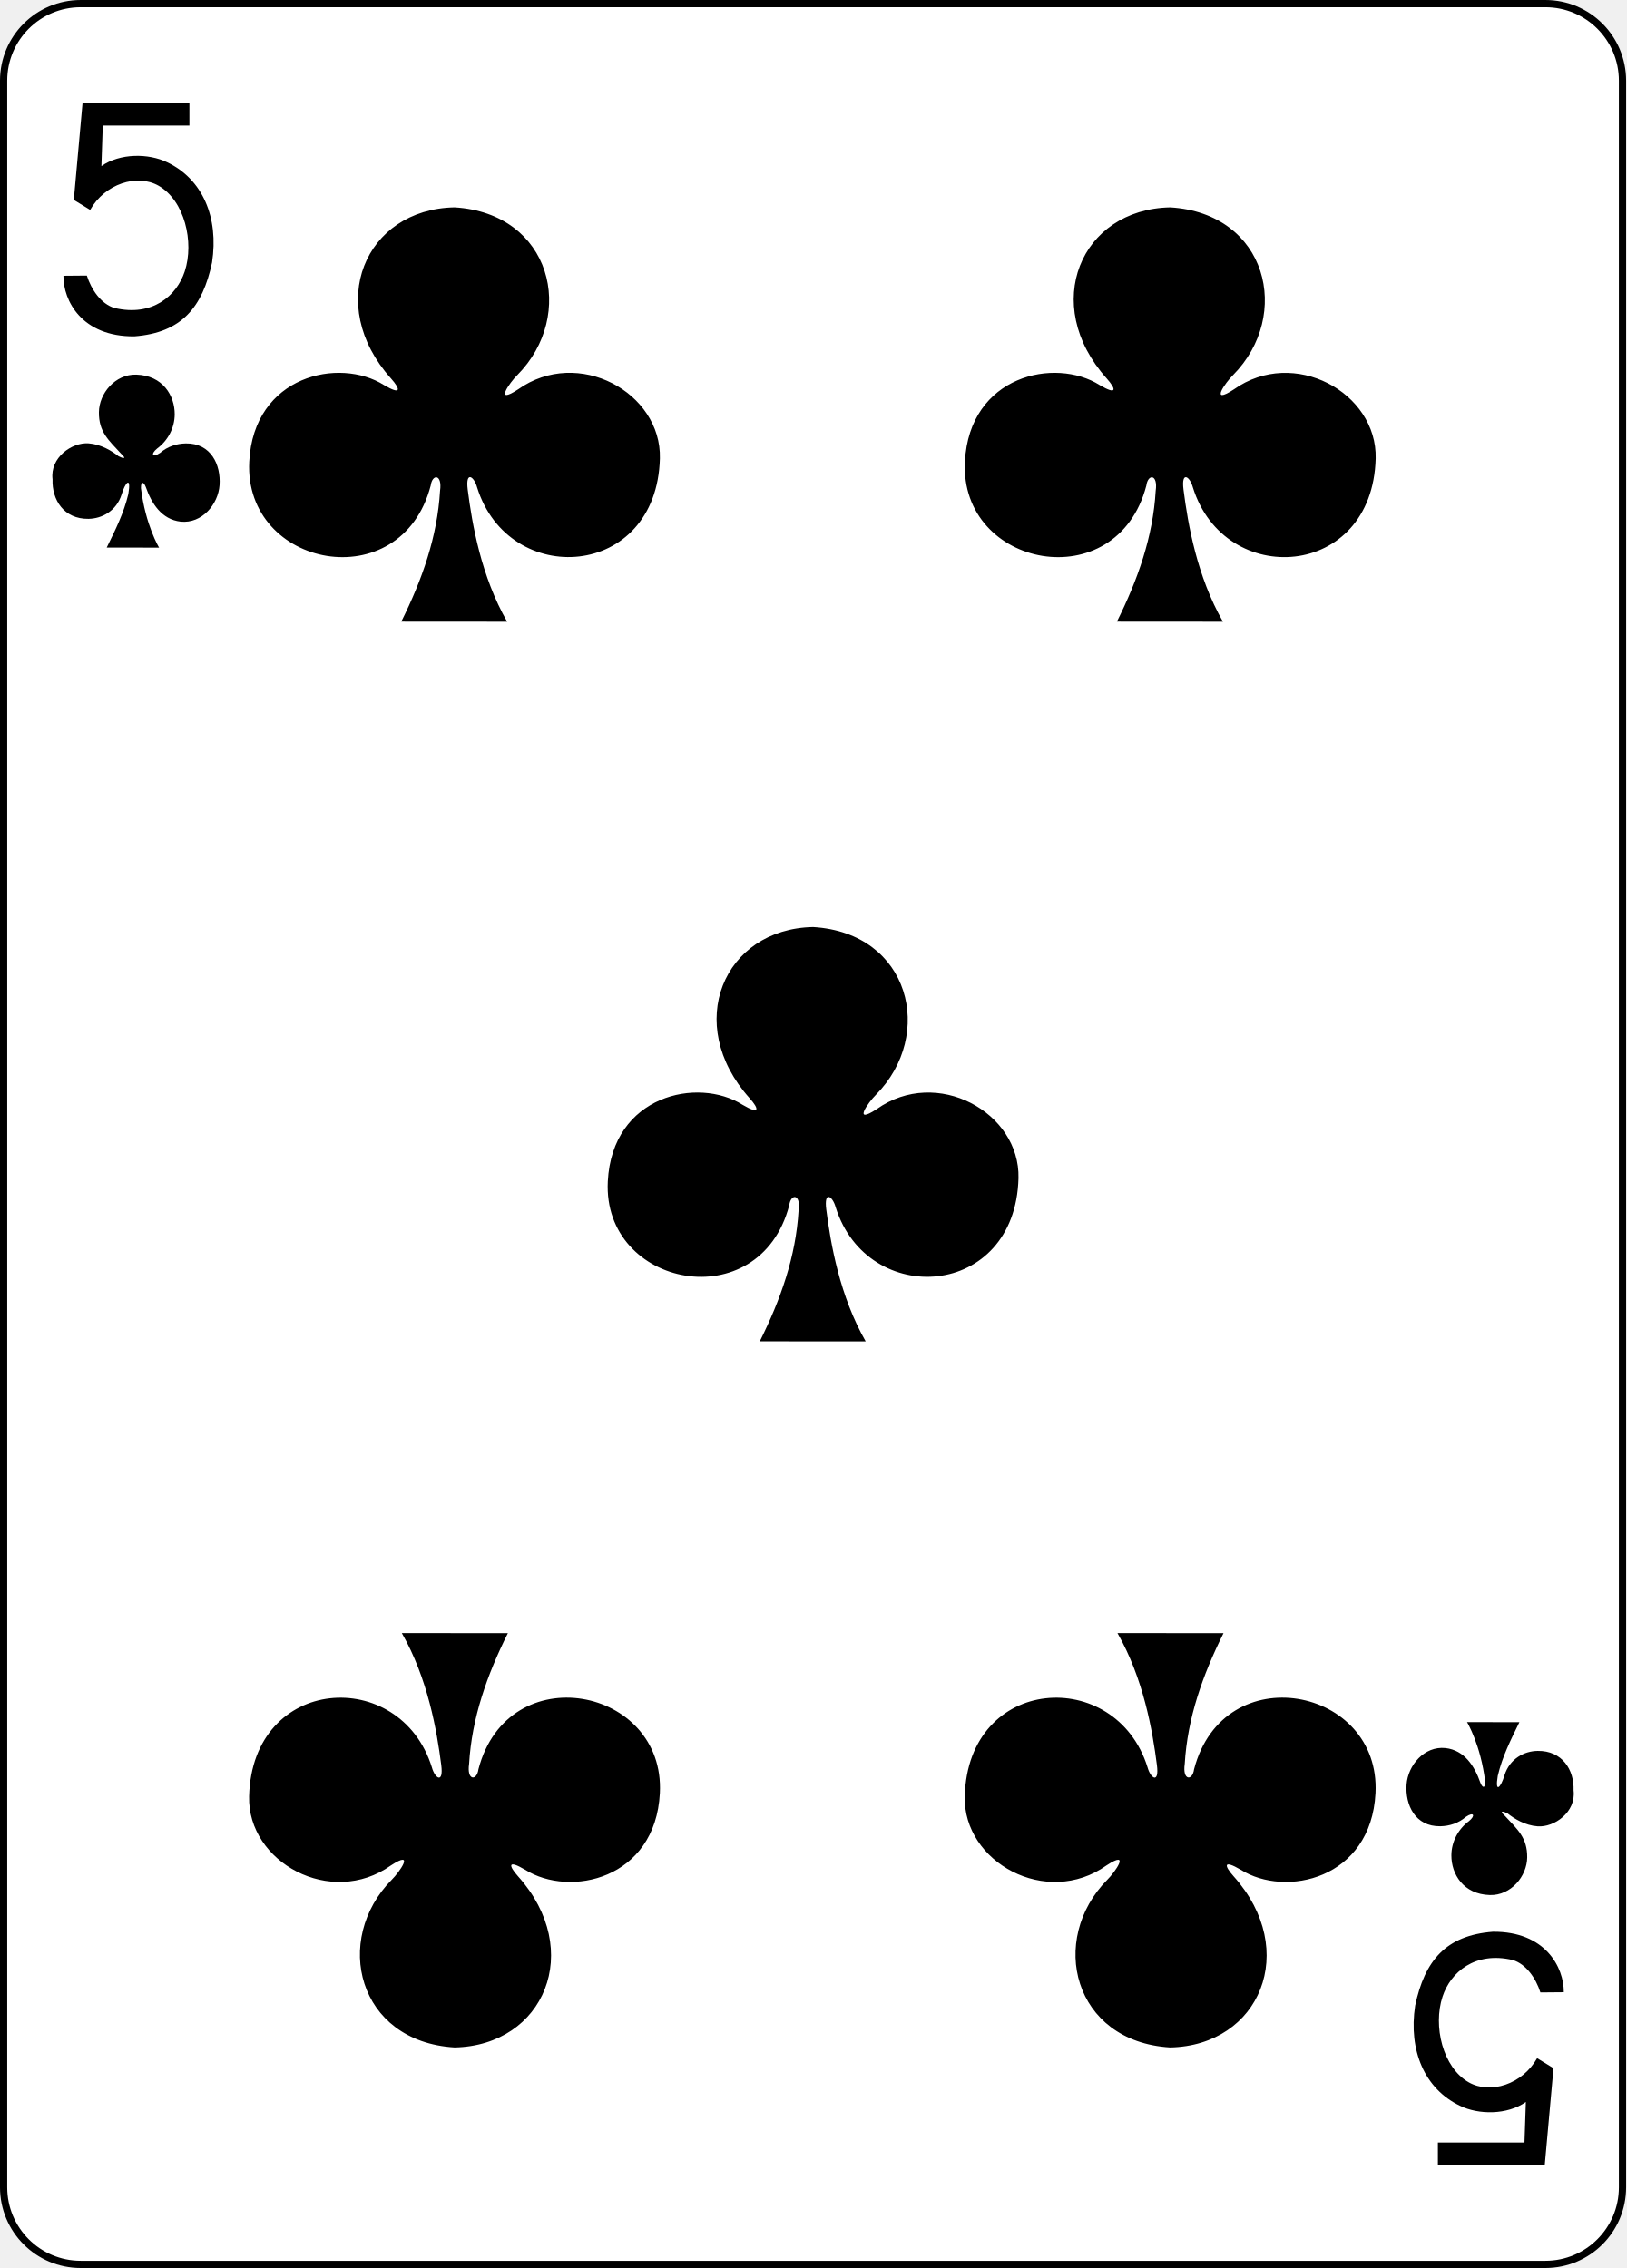
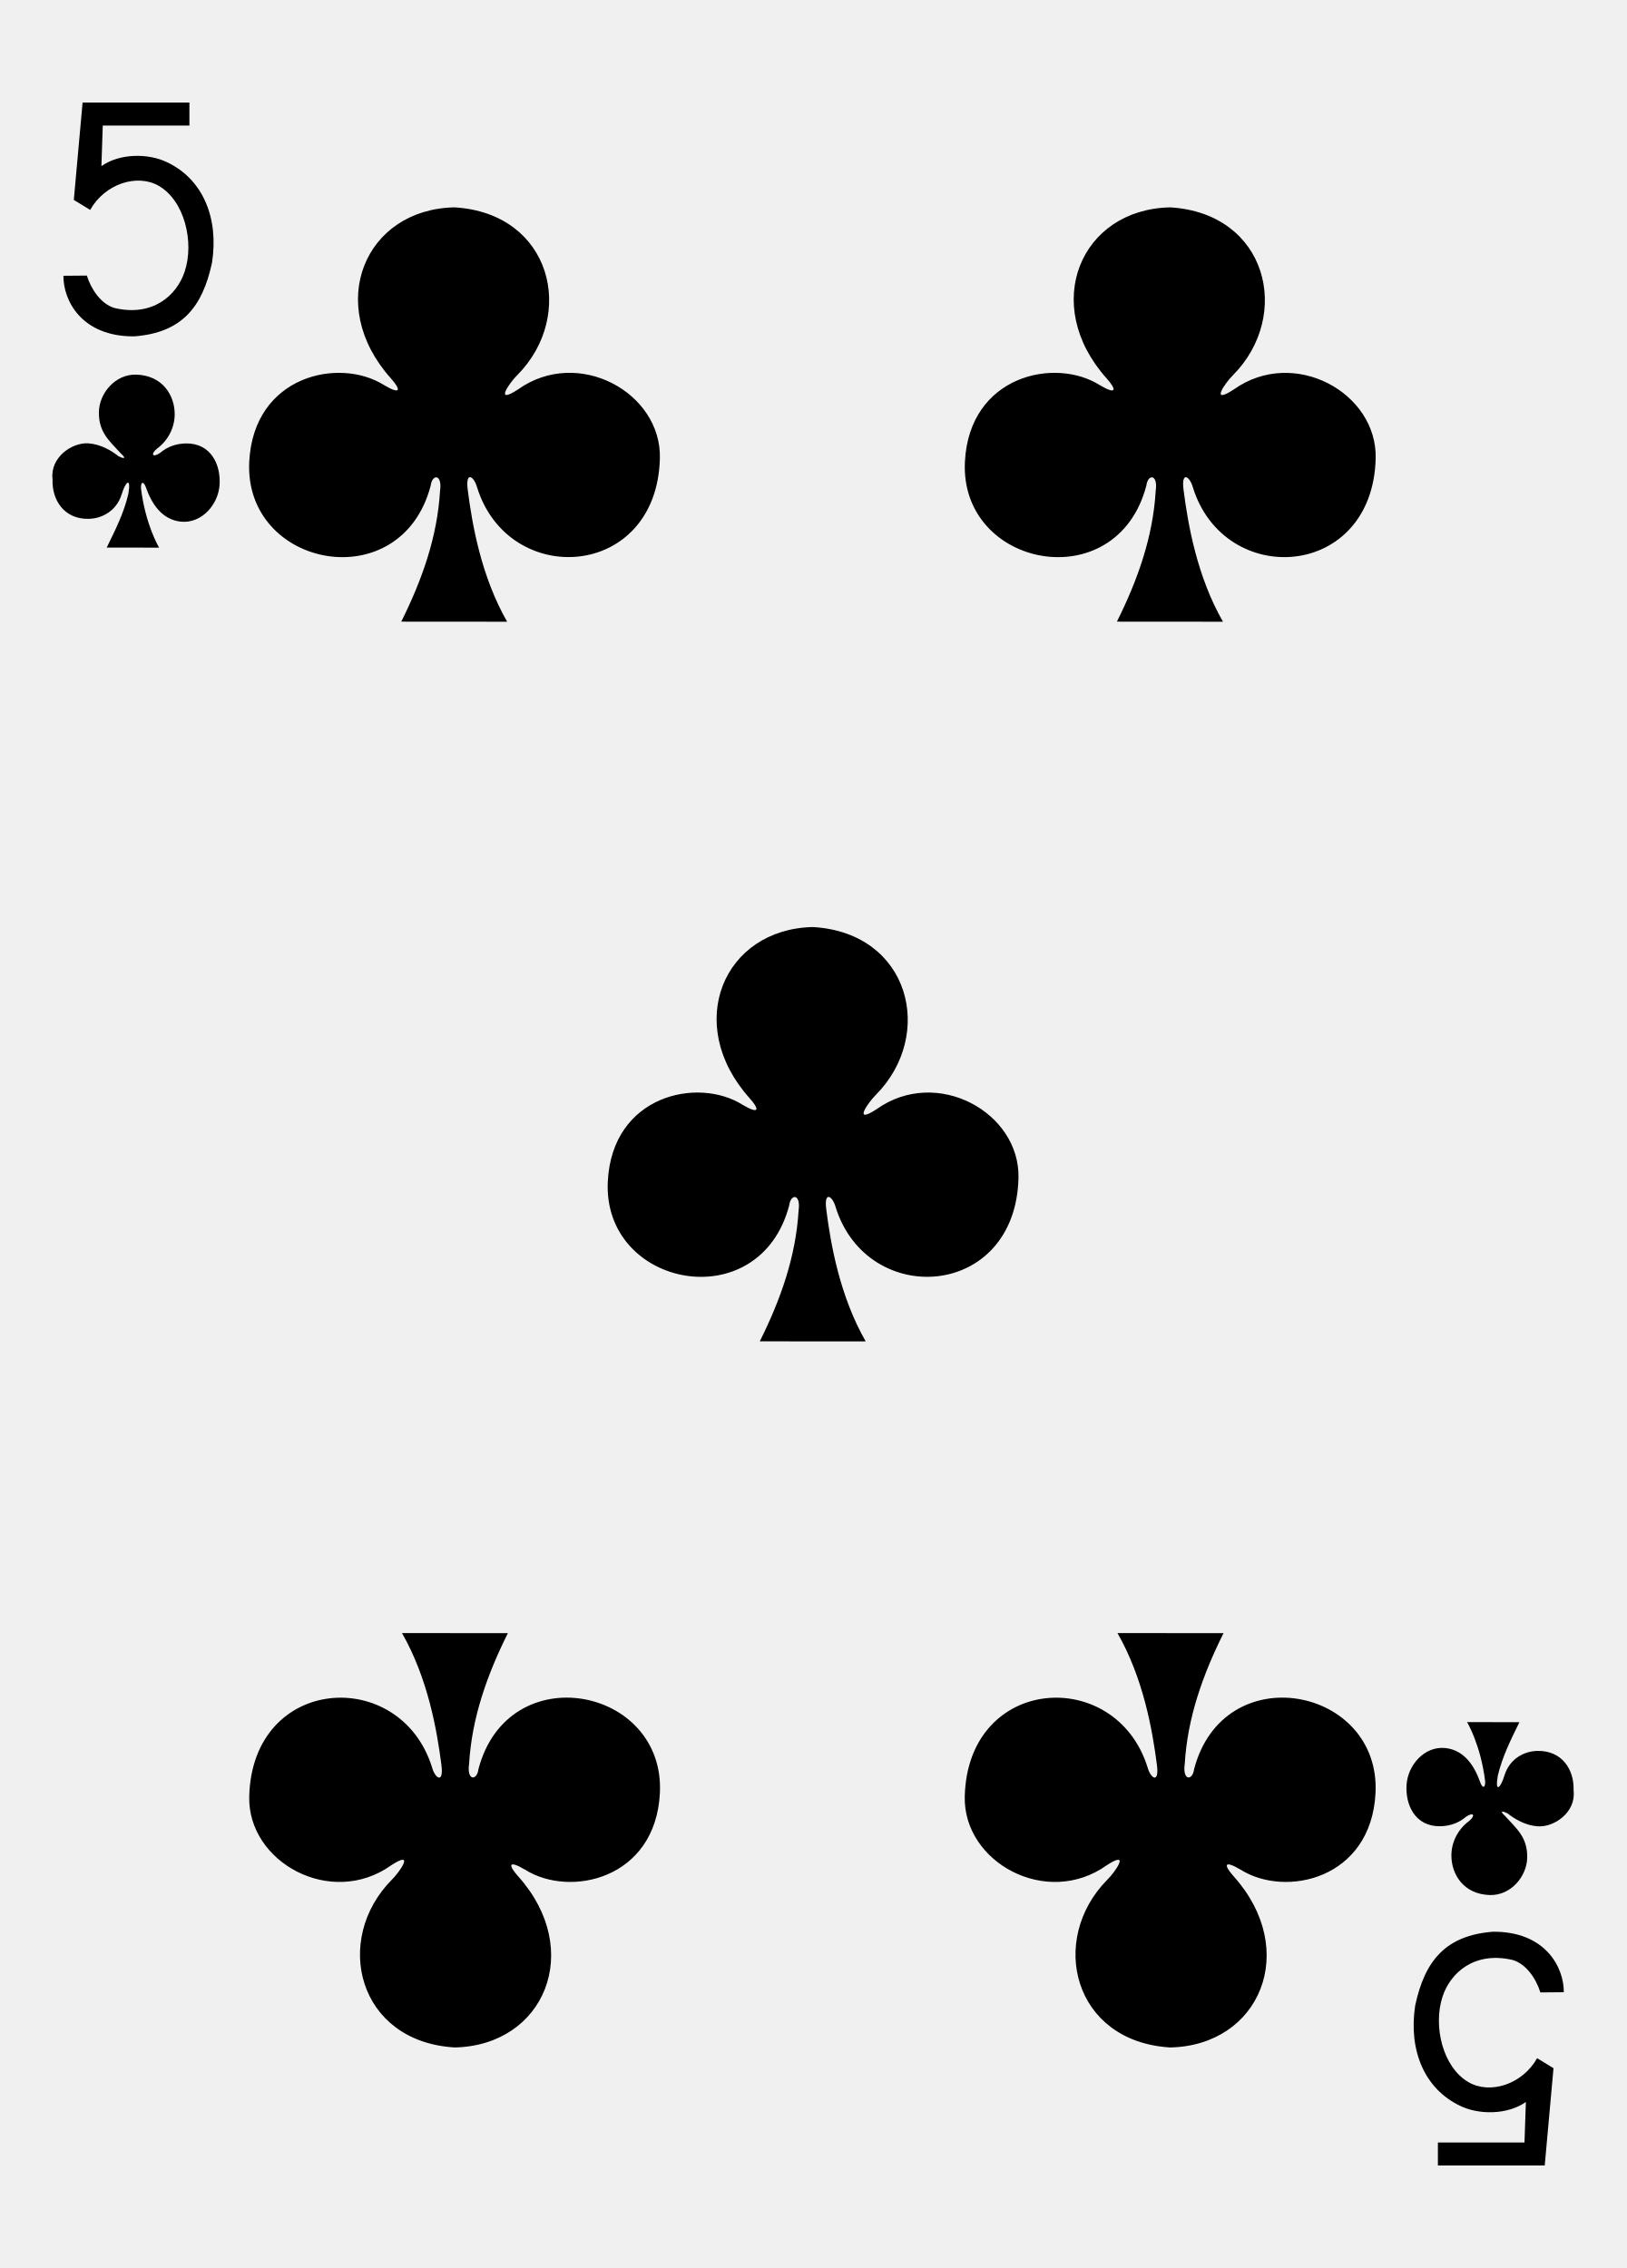
<svg xmlns="http://www.w3.org/2000/svg" width="224.225" height="312.808">
-   <rect y="-2746.811" x="6927.614" height="311.811" width="223.228" rx="10.63" ry="10.63" fill="#fff" stroke="#000" stroke-width=".997" transform="translate(-6927.116 2747.31)" />
-   <path d="M8.754 38.036l3.22-.028c.612 1.944 1.972 3.926 3.817 4.473 5.22 1.23 8.57-1.68 9.68-5.04 1.34-4.07-.03-9.792-3.615-11.83-2.976-1.68-7.395-.26-9.422 3.34l-2.256-1.38 1.21-13.42h14.73v3.17H14.17l-.187 5.59c2.566-1.8 6.518-1.78 9.086-.52 4.86 2.32 7.12 7.597 6.17 13.81-1.31 6.187-4.196 9.69-10.716 10.19-7.246.06-9.805-4.92-9.776-8.35zm206.87 236.736l-3.22.028c-.613-1.944-1.972-3.926-3.817-4.474-5.212-1.223-8.568 1.688-9.673 5.047-1.34 4.074.03 9.796 3.618 11.828 2.975 1.69 7.395.27 9.422-3.33l2.257 1.38-1.21 13.42h-14.73v-3.17h11.94l.19-5.59c-2.564 1.8-6.52 1.783-9.084.52-4.865-2.32-7.124-7.594-6.18-13.812 1.313-6.182 4.2-9.685 10.72-10.19 7.244-.06 9.804 4.92 9.775 8.35zM104.767 185c2.88-5.776 4.976-11.7 5.348-18.037.342-2.332-1.074-2.37-1.288-.73-4.076 15.594-25.763 11.37-25.017-3.295.605-11.895 12.42-14.454 18.582-10.565 2.434 1.433 2.296.575.968-.912-9.155-10.21-3.61-23.36 8.76-23.6 13.38.8 16.853 14.87 8.646 23.15-1.02 1-3.284 4.19.123 1.96 8.28-5.89 19.78.445 19.55 9.52-.43 16.74-20.84 17.99-25.21 4.01-.42-1.55-1.63-2.33-1.296.304.605 4.767 1.857 11.954 5.437 18.206zm49.243-99.262c2.88-5.776 4.976-11.7 5.348-18.038.342-2.33-1.075-2.37-1.288-.728-4.077 15.593-25.763 11.37-25.017-3.297.605-11.895 12.42-14.454 18.582-10.564 2.434 1.44 2.296.58.968-.91-9.155-10.21-3.61-23.36 8.76-23.6 13.38.8 16.852 14.87 8.645 23.15-1.02.998-3.283 4.19.123 1.96 8.29-5.887 19.79.444 19.56 9.52-.43 16.74-20.84 17.988-25.2 4.007-.42-1.55-1.63-2.33-1.294.305.605 4.767 1.856 11.953 5.437 18.206zm-98.68 0c2.878-5.776 4.974-11.7 5.347-18.038.34-2.33-1.075-2.37-1.288-.728-4.08 15.593-25.77 11.37-25.02-3.297.6-11.895 12.42-14.455 18.58-10.565 2.43 1.436 2.29.577.963-.91-9.154-10.21-3.61-23.36 8.76-23.6 13.38.792 16.853 14.87 8.646 23.147-1.02.994-3.283 4.19.123 1.956 8.285-5.887 19.785.444 19.55 9.522-.432 16.74-20.84 17.987-25.202 4.006-.42-1.55-1.63-2.33-1.295.31.603 4.77 1.855 11.955 5.436 18.208zm113.382 139.51c-2.88 5.775-4.976 11.7-5.348 18.037-.342 2.332 1.074 2.37 1.288.73 4.076-15.594 25.763-11.372 25.017 3.295-.61 11.895-12.42 14.454-18.59 10.565-2.436-1.433-2.298-.575-.97.912 9.154 10.21 3.61 23.36-8.76 23.602-13.38-.8-16.85-14.87-8.646-23.15 1.02-1 3.284-4.19-.123-1.96-8.285 5.89-19.786-.44-19.55-9.52.433-16.74 20.84-17.99 25.204-4.01.42 1.55 1.63 2.33 1.294-.305-.608-4.767-1.86-11.954-5.44-18.206zm-98.682 0c-2.878 5.775-4.975 11.7-5.348 18.037-.34 2.332 1.075 2.37 1.29.73 4.075-15.594 25.76-11.372 25.016 3.295-.605 11.895-12.42 14.454-18.583 10.565-2.433-1.433-2.296-.575-.968.912 9.155 10.21 3.61 23.36-8.76 23.602-13.38-.8-16.852-14.87-8.645-23.15 1.02-1 3.284-4.19-.123-1.96-8.29 5.89-19.79-.44-19.56-9.52.43-16.74 20.84-17.99 25.2-4.01.42 1.55 1.63 2.33 1.295-.305-.605-4.767-1.857-11.954-5.438-18.206zM14.714 75.523c1.192-2.445 2.352-4.72 2.984-7.4.42-2.53-.438-1.59-.925.067-.72 2.297-2.723 3.344-4.58 3.37-3.37.044-5.053-2.605-4.948-5.455-.368-3 2.67-5.12 4.962-4.957 1.722.123 3.224 1.052 4.133 1.775.596.316 1.234.455.345-.358-1.678-1.833-3.077-2.964-3.046-5.71.02-2.58 2.23-5.27 5.15-5.185 3.65.106 5.31 2.89 5.3 5.48-.01 1.89-.955 3.627-2.41 4.703-.947.767-.68 1.34.395.615 1.035-.892 2.267-1.282 3.544-1.31 3.49-.054 4.855 2.962 4.656 5.765-.186 2.625-2.42 5.328-5.37 5.022-2.63-.302-4.01-2.51-4.803-4.777-.263-.695-.677-.883-.665.153.61 5.06 2.49 8.21 2.504 8.21zM209.51 237.526c-1.19 2.445-2.35 4.72-2.983 7.4-.42 2.528.438 1.59.925-.067.72-2.3 2.723-3.35 4.58-3.37 3.37-.05 5.053 2.6 4.948 5.45.368 3-2.67 5.12-4.962 4.95-1.722-.122-3.224-1.052-4.133-1.775-.596-.315-1.234-.454-.345.36 1.678 1.832 3.077 2.963 3.046 5.71-.03 2.58-2.233 5.27-5.155 5.183-3.65-.105-5.31-2.89-5.3-5.48.01-1.888.96-3.626 2.41-4.703.95-.764.68-1.34-.39-.613-1.034.89-2.266 1.282-3.543 1.31-3.49.054-4.855-2.96-4.656-5.765.19-2.626 2.424-5.328 5.37-5.02 2.63.3 4.013 2.51 4.806 4.775.26.696.674.883.662-.152-.608-5.058-2.492-8.205-2.505-8.202z" />
+   <path d="M8.754 38.036l3.22-.028c.612 1.944 1.972 3.926 3.817 4.473 5.22 1.23 8.57-1.68 9.68-5.04 1.34-4.07-.03-9.792-3.615-11.83-2.976-1.68-7.395-.26-9.422 3.34l-2.256-1.38 1.21-13.42h14.73v3.17H14.17l-.187 5.59c2.566-1.8 6.52-1.78 9.086-.52 4.86 2.32 7.12 7.597 6.17 13.81-1.31 6.187-4.196 9.69-10.716 10.19-7.246.06-9.805-4.92-9.776-8.35zm206.87 236.736l-3.22.028c-.613-1.944-1.972-3.926-3.817-4.474-5.212-1.223-8.568 1.688-9.673 5.047-1.34 4.074.03 9.796 3.618 11.828 2.975 1.69 7.395.27 9.422-3.33l2.257 1.38-1.21 13.42h-14.73v-3.17h11.94l.19-5.59c-2.564 1.8-6.52 1.783-9.084.52-4.865-2.32-7.124-7.594-6.18-13.812 1.313-6.182 4.2-9.685 10.72-10.19 7.245-.06 9.804 4.92 9.775 8.35zM104.767 185c2.88-5.776 4.976-11.7 5.348-18.037.342-2.332-1.074-2.37-1.288-.73-4.076 15.594-25.763 11.37-25.017-3.295.605-11.895 12.42-14.454 18.582-10.565 2.434 1.433 2.296.575.968-.912-9.155-10.21-3.61-23.36 8.76-23.6 13.38.8 16.853 14.87 8.646 23.15-1.02 1-3.284 4.19.123 1.96 8.28-5.89 19.78.445 19.55 9.52-.43 16.74-20.84 17.99-25.21 4.01-.42-1.55-1.63-2.33-1.296.304.605 4.767 1.857 11.954 5.44 18.206zm49.243-99.262c2.88-5.776 4.976-11.7 5.348-18.038.342-2.33-1.075-2.37-1.288-.728-4.076 15.593-25.763 11.37-25.017-3.297.605-11.895 12.42-14.454 18.582-10.564 2.434 1.44 2.296.58.968-.91-9.155-10.21-3.61-23.36 8.76-23.6 13.38.8 16.852 14.87 8.645 23.15-1.02.998-3.283 4.19.123 1.96 8.29-5.887 19.79.444 19.56 9.52-.43 16.74-20.84 17.988-25.2 4.007-.42-1.55-1.63-2.33-1.294.305.605 4.767 1.856 11.953 5.437 18.206zm-98.68 0c2.878-5.776 4.975-11.7 5.347-18.038.34-2.33-1.075-2.37-1.288-.728-4.08 15.593-25.77 11.37-25.02-3.297.6-11.895 12.42-14.455 18.58-10.565 2.43 1.436 2.29.577.963-.91-9.154-10.21-3.61-23.36 8.76-23.6 13.38.792 16.853 14.87 8.646 23.147-1.02.994-3.283 4.19.123 1.956 8.285-5.887 19.785.444 19.55 9.522-.432 16.74-20.84 17.987-25.202 4.006-.42-1.55-1.63-2.33-1.295.31.604 4.77 1.855 11.955 5.436 18.208zm113.382 139.51c-2.88 5.775-4.976 11.7-5.348 18.037-.342 2.332 1.074 2.37 1.288.73 4.076-15.594 25.763-11.372 25.017 3.295-.61 11.895-12.42 14.454-18.59 10.565-2.436-1.433-2.298-.575-.97.912 9.154 10.21 3.61 23.36-8.76 23.602-13.38-.8-16.85-14.87-8.646-23.15 1.02-1 3.284-4.19-.123-1.96-8.285 5.89-19.786-.44-19.55-9.52.433-16.74 20.84-17.99 25.204-4.01.42 1.55 1.63 2.33 1.294-.305-.608-4.767-1.86-11.954-5.44-18.206zm-98.682 0c-2.878 5.775-4.975 11.7-5.347 18.037-.342 2.332 1.074 2.37 1.288.73 4.08-15.594 25.77-11.372 25.02 3.295-.6 11.895-12.42 14.454-18.58 10.565-2.43-1.433-2.292-.575-.963.912 9.154 10.21 3.61 23.36-8.762 23.602-13.38-.8-16.85-14.87-8.643-23.15 1.02-1 3.284-4.19-.123-1.96-8.288 5.89-19.788-.44-19.554-9.52.434-16.74 20.84-17.99 25.205-4.01.42 1.55 1.63 2.33 1.296-.305-.604-4.767-1.856-11.954-5.437-18.206zM14.714 75.523c1.192-2.445 2.352-4.72 2.984-7.4.42-2.53-.438-1.59-.925.067-.72 2.297-2.722 3.344-4.58 3.37-3.37.044-5.053-2.605-4.948-5.455-.368-3 2.67-5.12 4.962-4.957 1.722.123 3.224 1.052 4.133 1.775.596.316 1.234.455.345-.358-1.678-1.833-3.077-2.964-3.046-5.71.02-2.58 2.23-5.27 5.15-5.185 3.65.106 5.31 2.89 5.3 5.48-.01 1.89-.955 3.627-2.41 4.703-.947.767-.68 1.34.395.615 1.035-.892 2.267-1.282 3.545-1.31 3.49-.054 4.855 2.962 4.655 5.765-.188 2.625-2.423 5.328-5.37 5.022-2.63-.302-4.01-2.51-4.804-4.777-.26-.695-.674-.883-.663.153.61 5.06 2.493 8.21 2.506 8.21zM209.51 237.526c-1.19 2.445-2.35 4.72-2.983 7.4-.42 2.528.438 1.59.925-.067.72-2.3 2.723-3.35 4.58-3.37 3.37-.05 5.053 2.6 4.948 5.45.368 3-2.67 5.12-4.962 4.95-1.722-.122-3.224-1.052-4.133-1.775-.596-.315-1.234-.454-.345.36 1.678 1.832 3.077 2.963 3.046 5.71-.03 2.58-2.233 5.27-5.155 5.183-3.65-.105-5.31-2.89-5.3-5.48.01-1.888.96-3.626 2.41-4.703.95-.764.68-1.34-.39-.613-1.033.89-2.266 1.282-3.543 1.31-3.49.054-4.855-2.96-4.655-5.765.187-2.626 2.42-5.328 5.37-5.02 2.63.3 4.01 2.51 4.804 4.775.26.696.676.883.664-.152-.608-5.058-2.49-8.205-2.505-8.202z" />
</svg>
